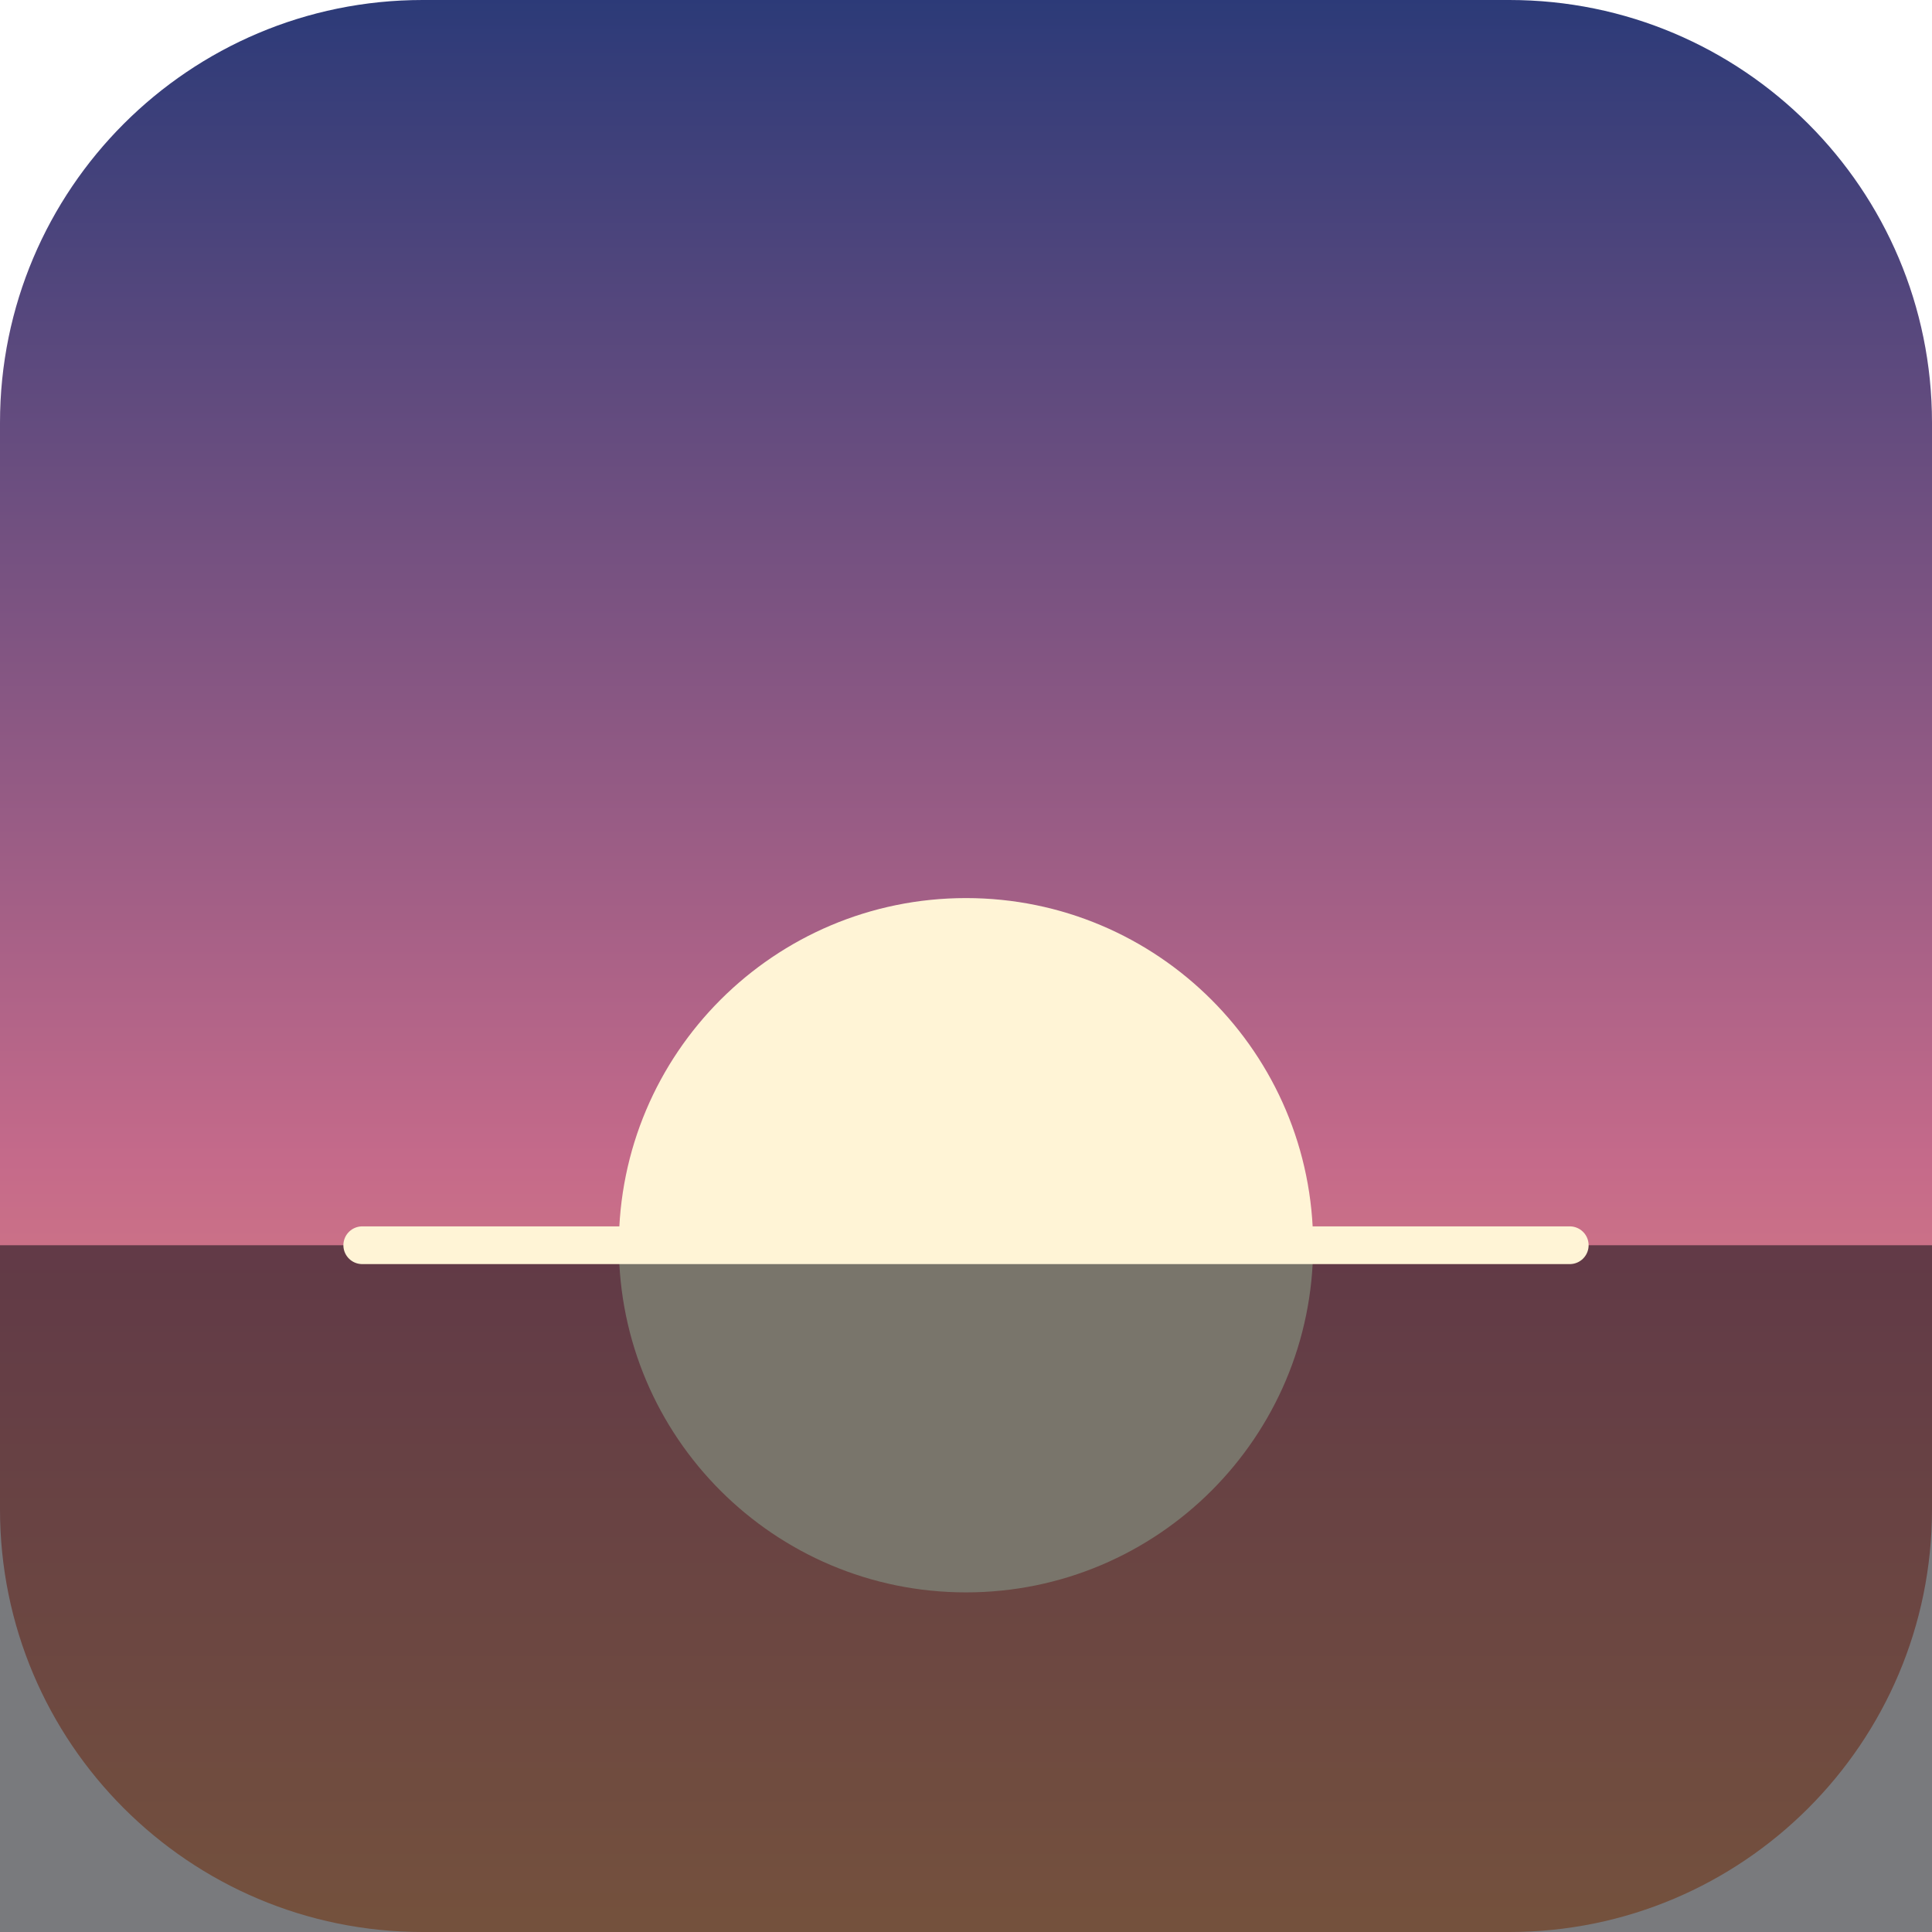
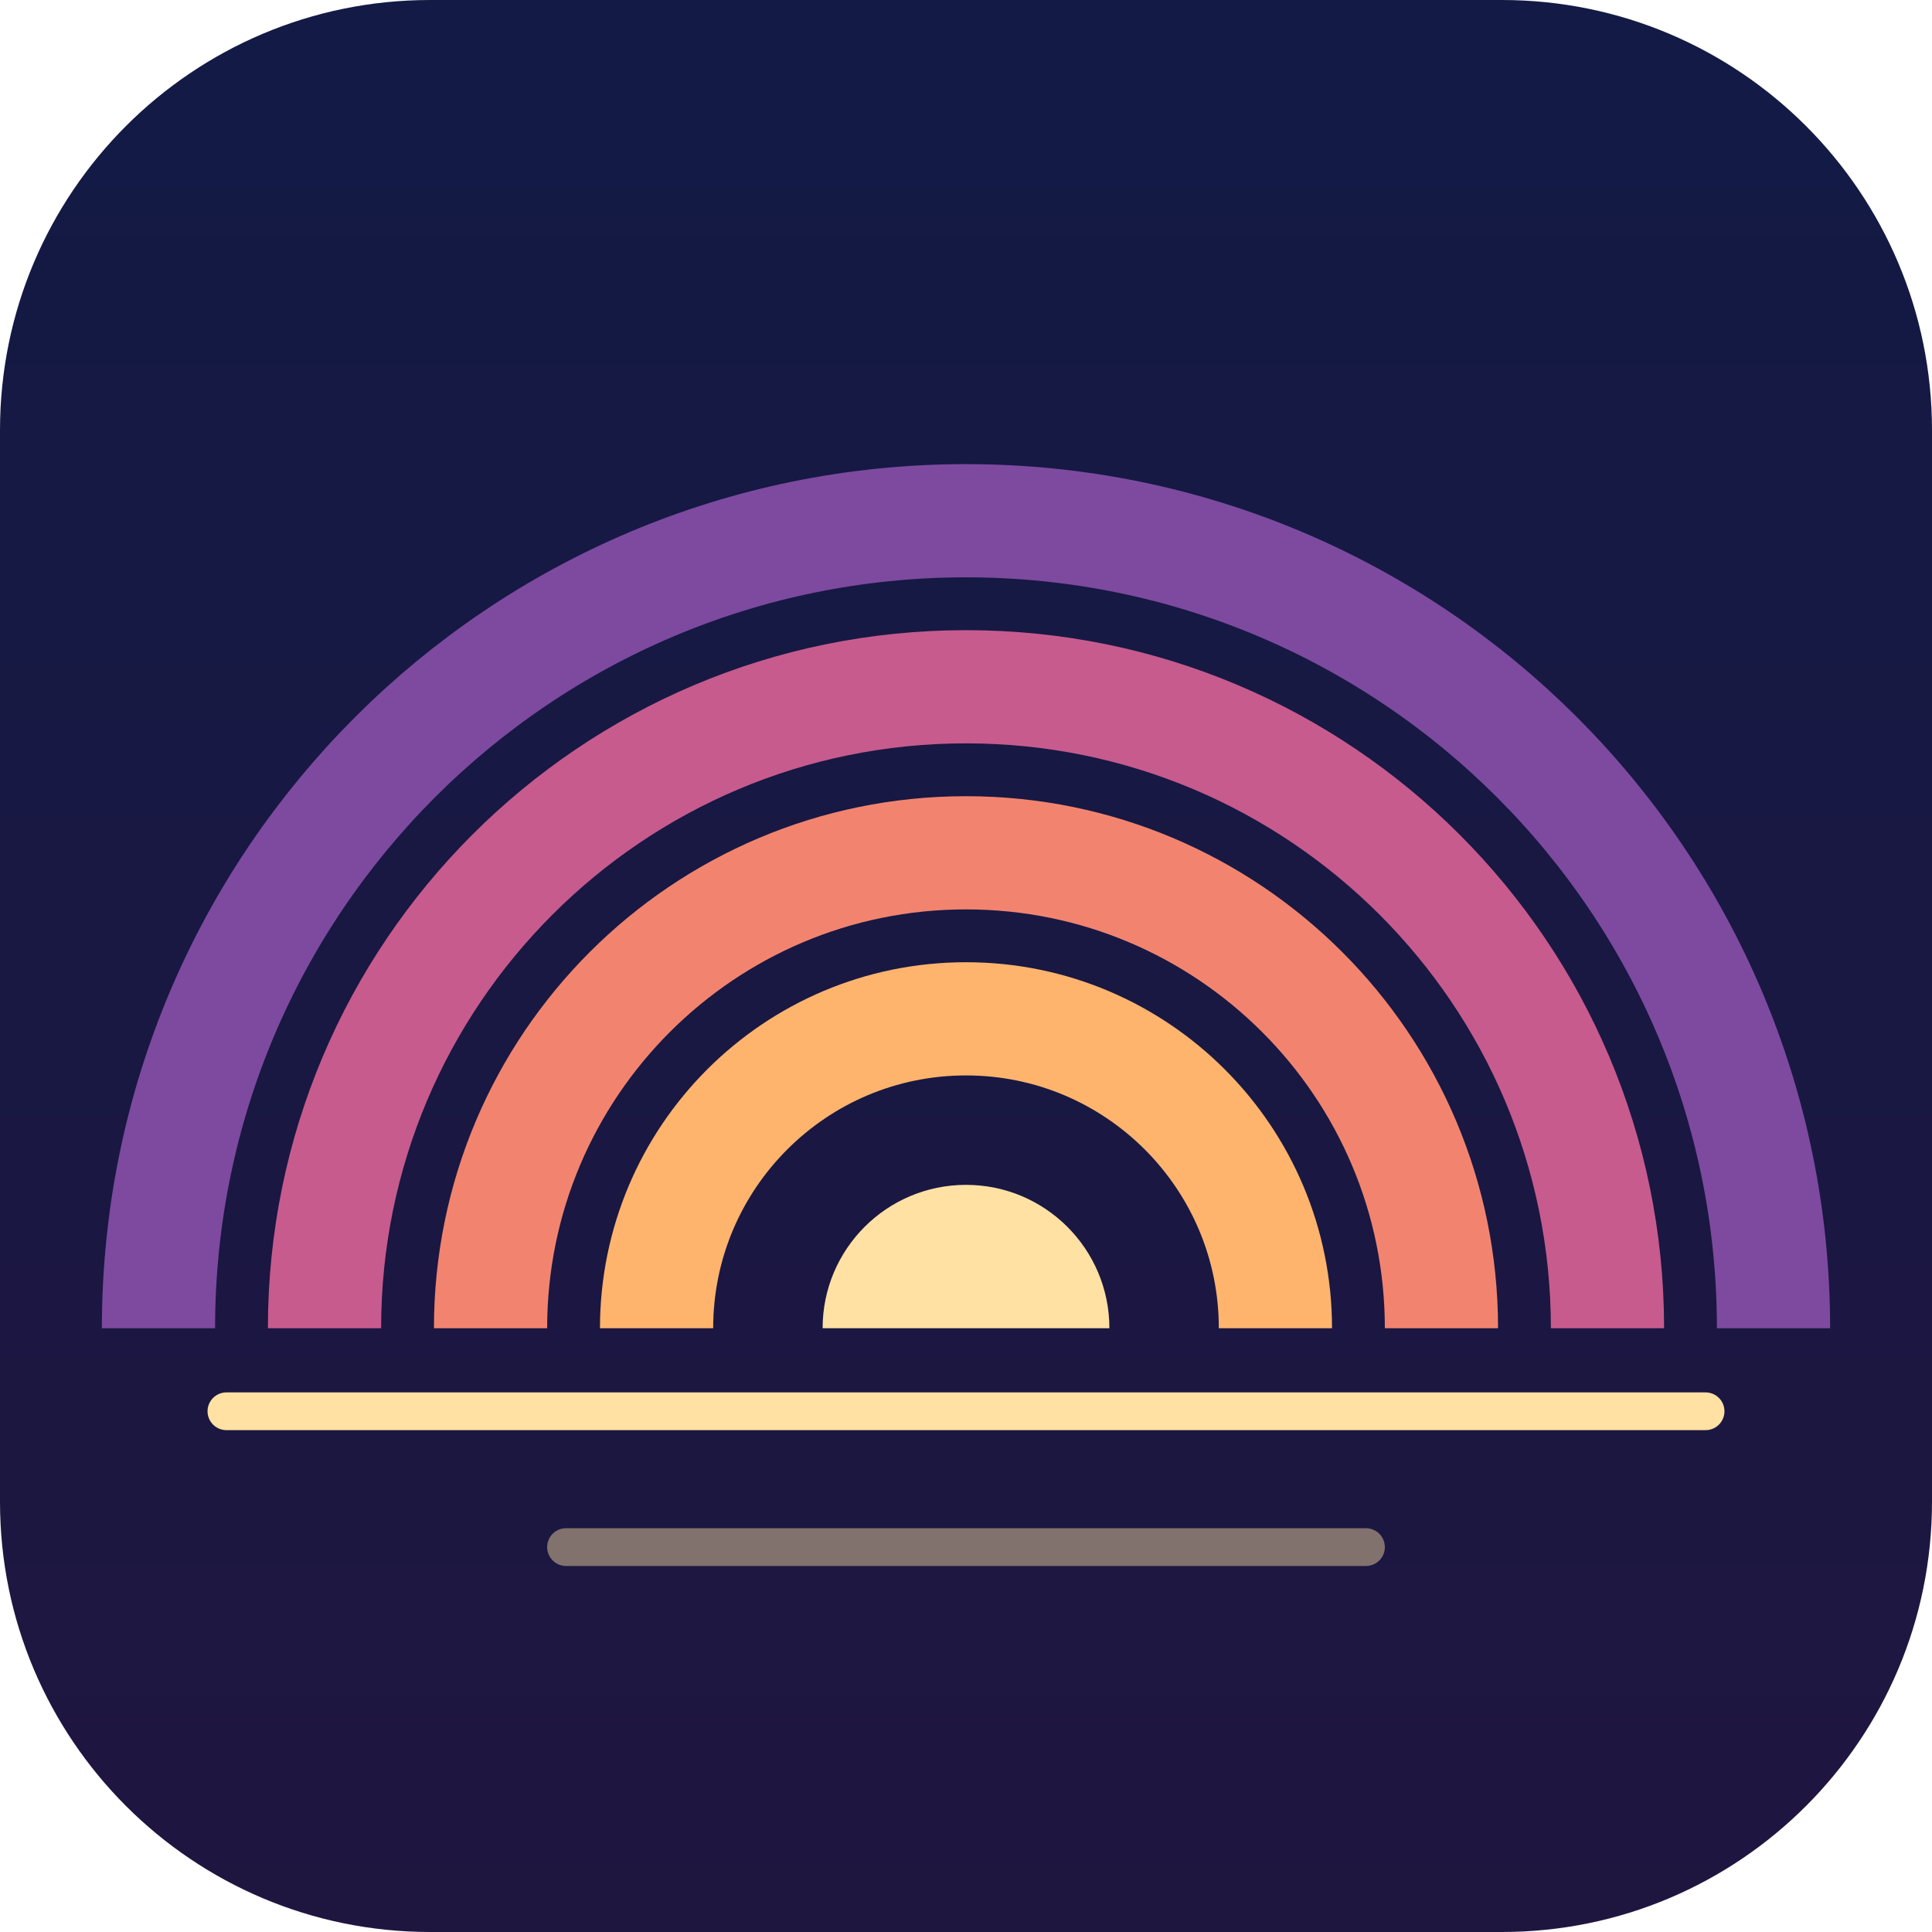
<svg xmlns="http://www.w3.org/2000/svg" viewBox="0 0 512 512">
  <defs>
-     <linearGradient id="s" x1="0" y1="0" x2="0" y2="1">
-       <stop offset="0" stop-color="#2b3a78" />
-       <stop offset=".6" stop-color="#c56a8a" />
-       <stop offset="1" stop-color="#f5a571" />
+     <linearGradient id="fundo" x1="0" y1="0" x2="0" y2="1">
+       <stop offset="0" stop-color="#121a45" />
+       <stop offset="1" stop-color="#1f1640" />
    </linearGradient>
+     <clipPath id="c">
+       <rect width="512" height="512" rx="114" />
+     </clipPath>
+     <clipPath id="cima">
+       <rect width="512" height="352" />
+     </clipPath>
  </defs>
-   <rect width="512" height="512" rx="112" fill="url(#s)" />
-   <circle cx="256" cy="330" r="92" fill="#fff4d6" />
-   <rect x="0" y="330" width="512" height="182" fill="#0b0d12" opacity=".55" />
-   <line x1="96" y1="330" x2="416" y2="330" stroke="#fff4d6" stroke-width="10" stroke-linecap="round" />
+   <g clip-path="url(#c)">
+     <rect width="512" height="512" fill="url(#fundo)" />
+     <g clip-path="url(#cima)" fill="none" stroke-width="30">
+       <circle cx="256" cy="352" r="214" stroke="#7d4aa0" />
+       <circle cx="256" cy="352" r="170" stroke="#c75b8e" />
+       <circle cx="256" cy="352" r="126" stroke="#f2846f" />
+       <circle cx="256" cy="352" r="82" stroke="#ffb46e" />
+       <circle cx="256" cy="352" r="38" fill="#ffe1a3" stroke="#ffe1a3" stroke-width="0" />
+     </g>
+     <line x1="60" y1="374" x2="452" y2="374" stroke="#ffe1a3" stroke-width="10" stroke-linecap="round" />
+     <line x1="150" y1="410" x2="362" y2="410" stroke="#ffe1a3" stroke-width="10" stroke-linecap="round" opacity=".45" />
+   </g>
</svg>
